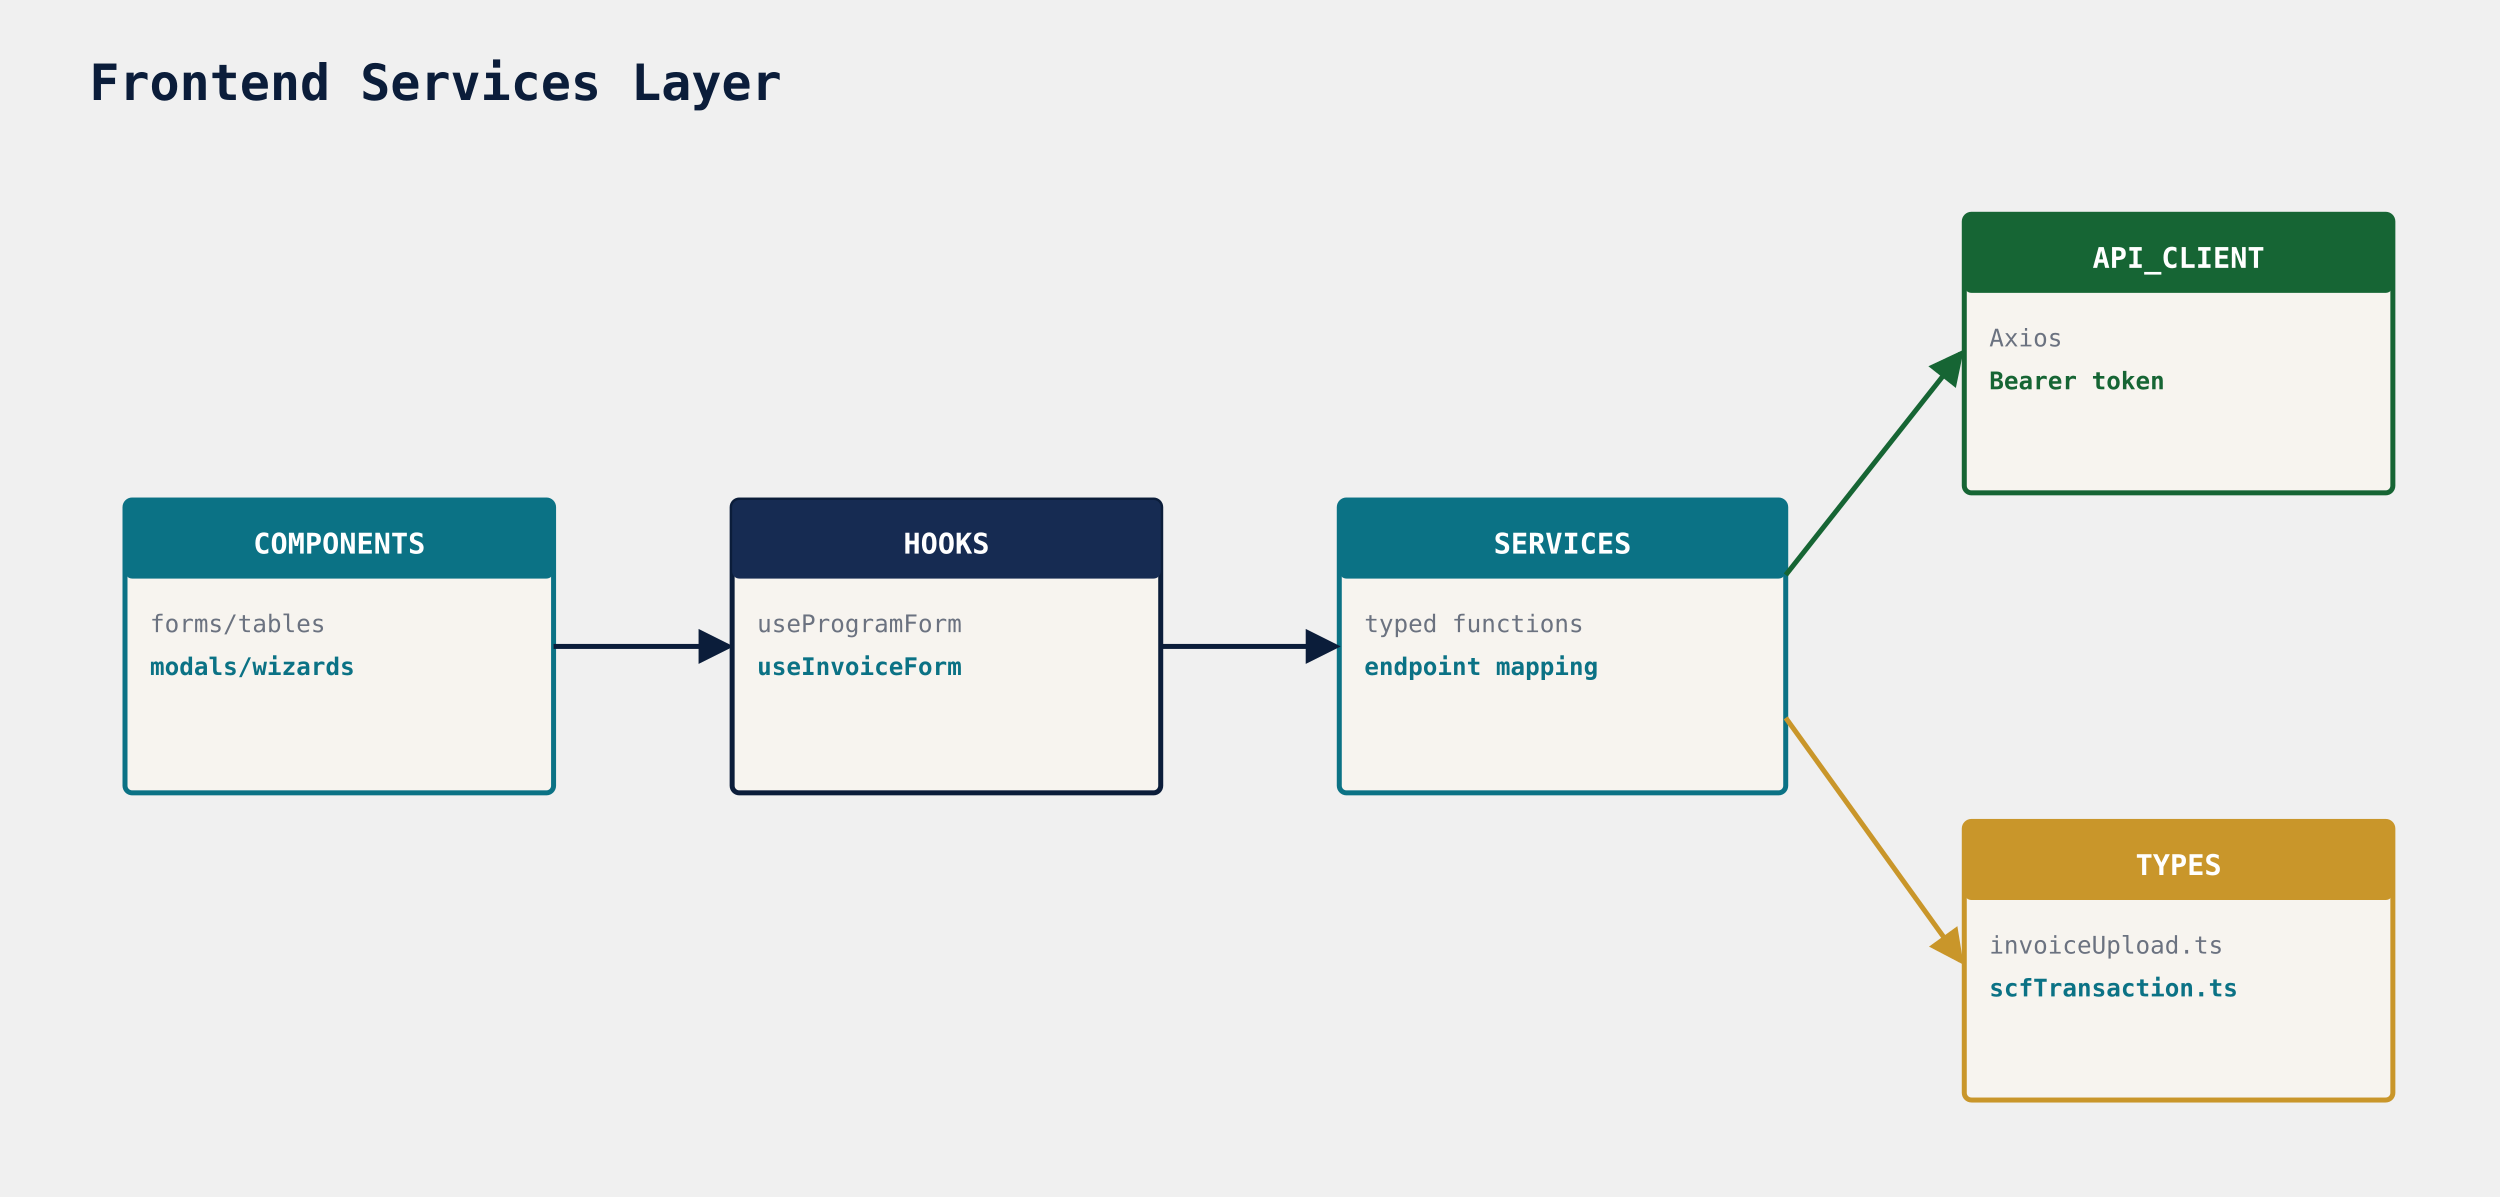
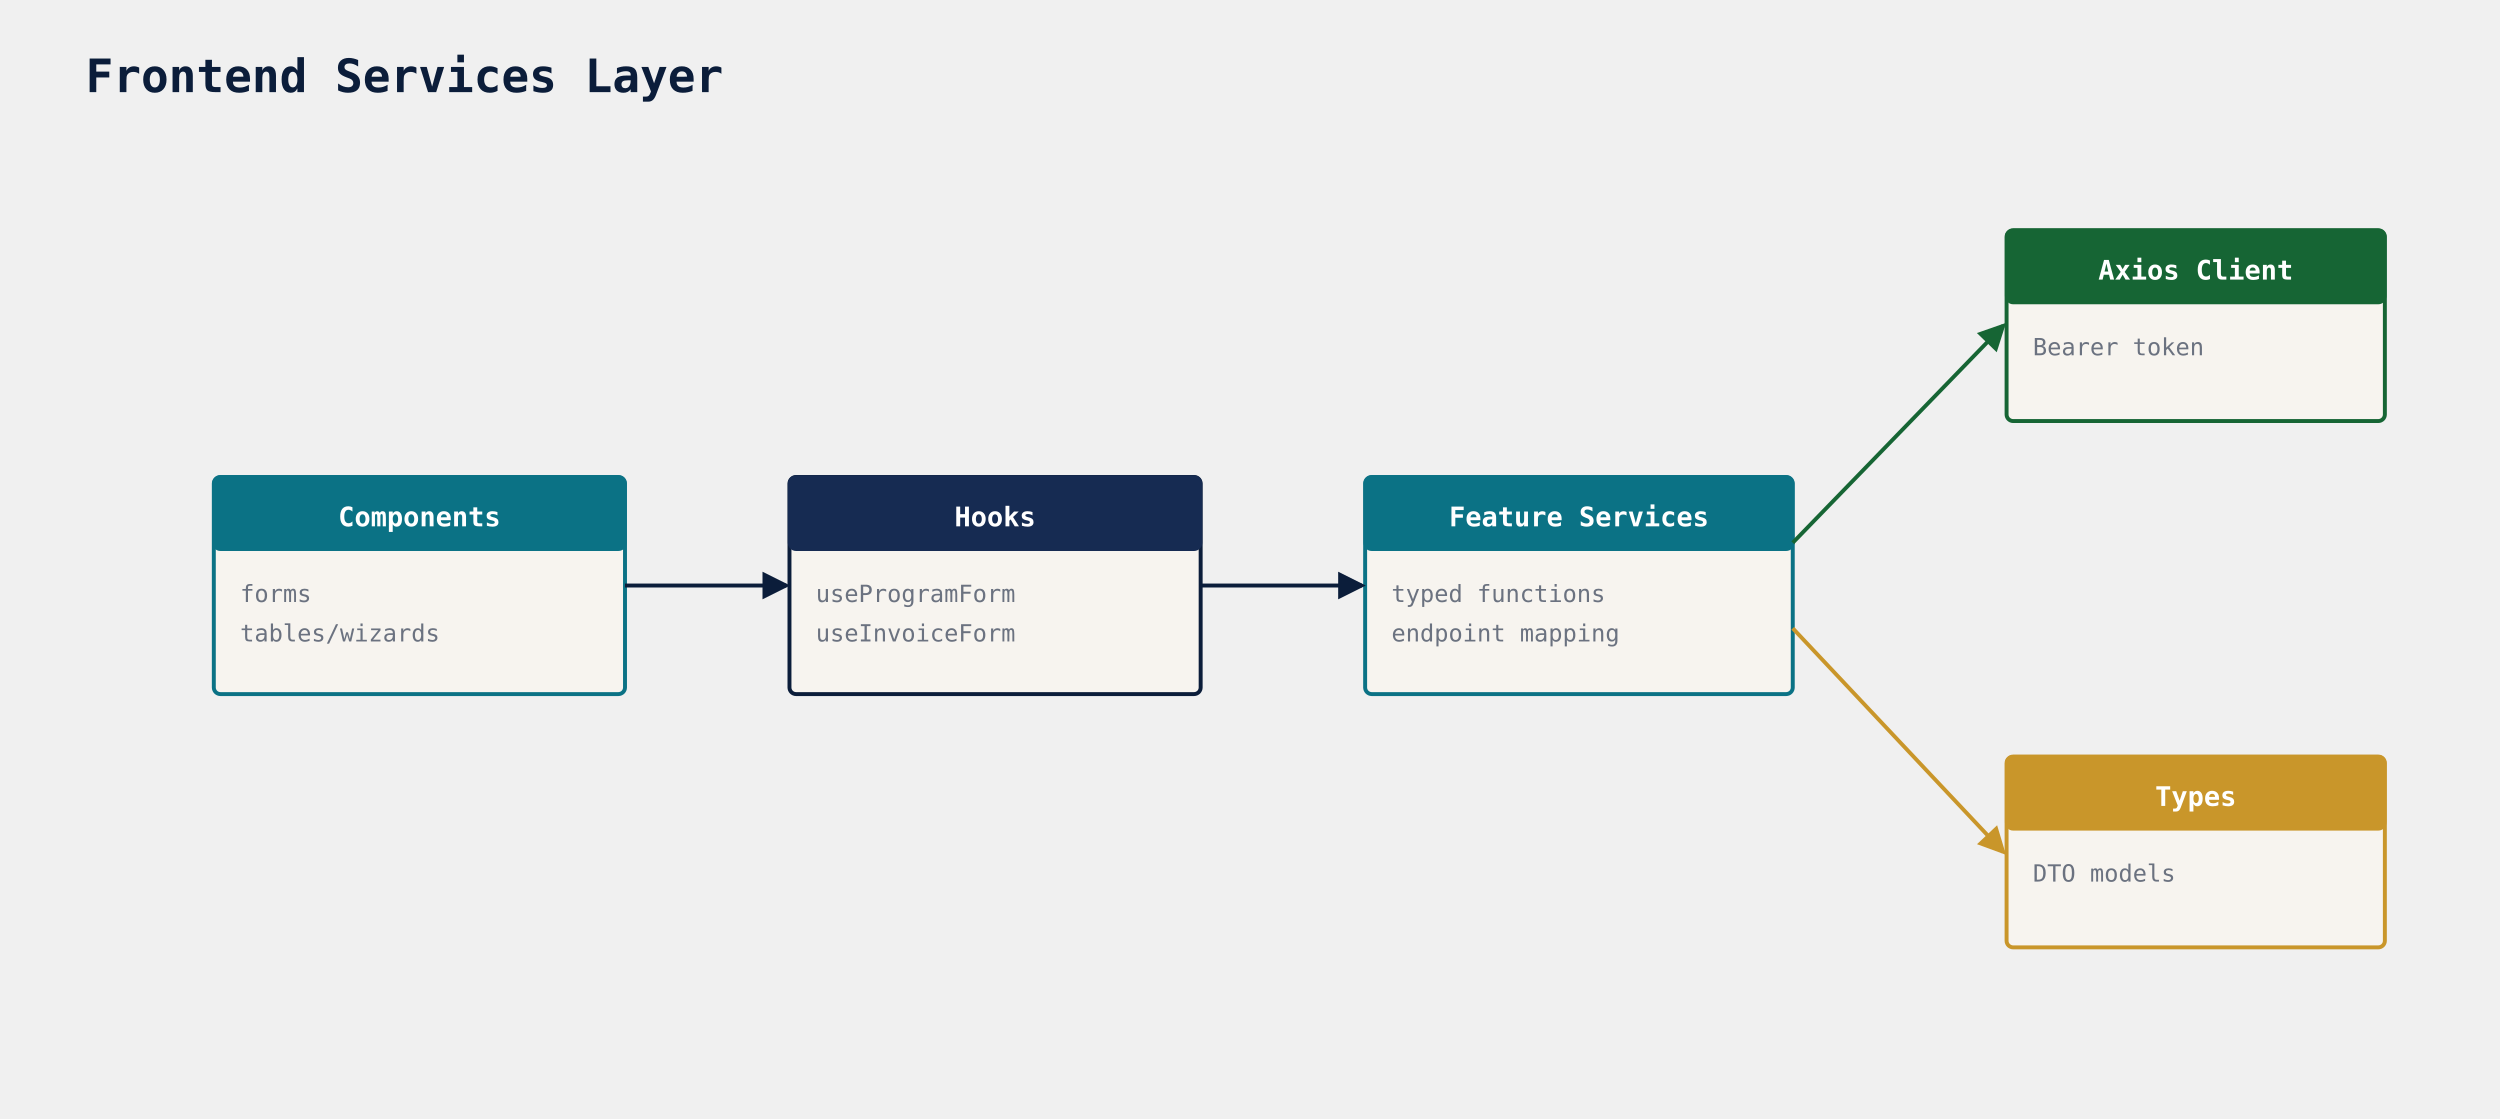
- <svg xmlns="http://www.w3.org/2000/svg" viewBox="0 0 700 335" style="width:100%; height:auto;">
+ <svg xmlns="http://www.w3.org/2000/svg" viewBox="0 0 760 340" style="width:100%; height:auto;">
  <defs>
    <marker id="arrow_navy" markerWidth="7" markerHeight="7" refX="6" refY="3.5" orient="auto">
      <path d="M0,0 L7,3.5 L0,7 Z" fill="#0B1D3A" />
    </marker>
-     <marker id="arrow_green" markerWidth="7" markerHeight="7" refX="6" refY="3.5" orient="auto">
-       <path d="M0,0 L7,3.5 L0,7 Z" fill="#166534" />
+     <marker id="arrow_teal" markerWidth="7" markerHeight="7" refX="6" refY="3.5" orient="auto">
+       <path d="M0,0 L7,3.5 L0,7 Z" fill="#0B7285" />
    </marker>
    <marker id="arrow_gold" markerWidth="7" markerHeight="7" refX="6" refY="3.5" orient="auto">
      <path d="M0,0 L7,3.5 L0,7 Z" fill="#C9962A" />
    </marker>
+     <marker id="arrow_green" markerWidth="7" markerHeight="7" refX="6" refY="3.5" orient="auto">
+       <path d="M0,0 L7,3.5 L0,7 Z" fill="#166534" />
+     </marker>
+     <marker id="arrow_red" markerWidth="7" markerHeight="7" refX="6" refY="3.5" orient="auto">
+       <path d="M0,0 L7,3.5 L0,7 Z" fill="#B91C1C" />
+     </marker>
+     <marker id="arrow_gray" markerWidth="7" markerHeight="7" refX="6" refY="3.5" orient="auto">
+       <path d="M0,0 L7,3.5 L0,7 Z" fill="#6B7280" />
+     </marker>
  </defs>
-   <text x="25" y="28" font-family="JetBrains Mono, monospace" font-size="14" fill="#0B1D3A" font-weight="700">Frontend Services Layer</text>
-   <rect x="35" y="140" width="120" height="82" rx="2" fill="#F7F4EF" stroke="#0B7285" stroke-width="1.4" />
-   <rect x="35" y="140" width="120" height="22" rx="2" fill="#0B7285" />
-   <text x="95.0" y="155" text-anchor="middle" font-family="JetBrains Mono, monospace" font-size="8" fill="white" font-weight="600">COMPONENTS</text>
-   <text x="42" y="177" font-family="JetBrains Mono, monospace" font-size="6.8" fill="#6B7280" font-weight="400">forms/tables</text>
-   <text x="42" y="189" font-family="JetBrains Mono, monospace" font-size="6.8" fill="#0B7285" font-weight="600">modals/wizards</text>
-   <rect x="205" y="140" width="120" height="82" rx="2" fill="#F7F4EF" stroke="#0B1D3A" stroke-width="1.4" />
-   <rect x="205" y="140" width="120" height="22" rx="2" fill="#162B52" />
-   <text x="265.0" y="155" text-anchor="middle" font-family="JetBrains Mono, monospace" font-size="8" fill="white" font-weight="600">HOOKS</text>
-   <text x="212" y="177" font-family="JetBrains Mono, monospace" font-size="6.8" fill="#6B7280" font-weight="400">useProgramForm</text>
-   <text x="212" y="189" font-family="JetBrains Mono, monospace" font-size="6.8" fill="#0B7285" font-weight="600">useInvoiceForm</text>
-   <rect x="375" y="140" width="125" height="82" rx="2" fill="#F7F4EF" stroke="#0B7285" stroke-width="1.4" />
-   <rect x="375" y="140" width="125" height="22" rx="2" fill="#0B7285" />
-   <text x="437.5" y="155" text-anchor="middle" font-family="JetBrains Mono, monospace" font-size="8" fill="white" font-weight="600">SERVICES</text>
-   <text x="382" y="177" font-family="JetBrains Mono, monospace" font-size="6.8" fill="#6B7280" font-weight="400">typed functions</text>
-   <text x="382" y="189" font-family="JetBrains Mono, monospace" font-size="6.8" fill="#0B7285" font-weight="600">endpoint mapping</text>
-   <rect x="550" y="60" width="120" height="78" rx="2" fill="#F7F4EF" stroke="#166534" stroke-width="1.4" />
-   <rect x="550" y="60" width="120" height="22" rx="2" fill="#166534" />
-   <text x="610.0" y="75" text-anchor="middle" font-family="JetBrains Mono, monospace" font-size="8" fill="white" font-weight="600">API_CLIENT</text>
-   <text x="557" y="97" font-family="JetBrains Mono, monospace" font-size="6.8" fill="#6B7280" font-weight="400">Axios</text>
-   <text x="557" y="109" font-family="JetBrains Mono, monospace" font-size="6.8" fill="#166534" font-weight="600">Bearer token</text>
-   <rect x="550" y="230" width="120" height="78" rx="2" fill="#F7F4EF" stroke="#C9962A" stroke-width="1.4" />
-   <rect x="550" y="230" width="120" height="22" rx="2" fill="#C9962A" />
-   <text x="610.0" y="245" text-anchor="middle" font-family="JetBrains Mono, monospace" font-size="8" fill="white" font-weight="600">TYPES</text>
-   <text x="557" y="267" font-family="JetBrains Mono, monospace" font-size="6.8" fill="#6B7280" font-weight="400">invoiceUpload.ts</text>
-   <text x="557" y="279" font-family="JetBrains Mono, monospace" font-size="6.8" fill="#0B7285" font-weight="600">scfTransaction.ts</text>
-   <line x1="155" y1="181" x2="204" y2="181" stroke="#0B1D3A" stroke-width="1.4" marker-end="url(#arrow_navy)" />
-   <line x1="325" y1="181" x2="374" y2="181" stroke="#0B1D3A" stroke-width="1.4" marker-end="url(#arrow_navy)" />
-   <line x1="500" y1="161" x2="549" y2="99" stroke="#166534" stroke-width="1.4" marker-end="url(#arrow_green)" />
-   <line x1="500" y1="201" x2="549" y2="269" stroke="#C9962A" stroke-width="1.4" marker-end="url(#arrow_gold)" />
+   <text x="26" y="28" text-anchor="start" font-family="JetBrains Mono, monospace" font-size="14" fill="#0B1D3A" font-weight="700">Frontend Services Layer</text>
+   <rect x="65" y="145" width="125" height="66" rx="2" fill="#F7F4EF" stroke="#0B7285" stroke-width="1.2" />
+   <rect x="65" y="145" width="125" height="22" rx="2" fill="#0B7285" stroke="#0B7285" stroke-width="1.0" />
+   <text x="127.5" y="160" text-anchor="middle" font-family="JetBrains Mono, monospace" font-size="8.2" fill="#FFFFFF" font-weight="700">Components</text>
+   <text x="73" y="183" text-anchor="start" font-family="JetBrains Mono, monospace" font-size="7.2" fill="#6B7280" font-weight="400">forms</text>
+   <text x="73" y="195" text-anchor="start" font-family="JetBrains Mono, monospace" font-size="7.2" fill="#6B7280" font-weight="400">tables/wizards</text>
+   <rect x="240" y="145" width="125" height="66" rx="2" fill="#F7F4EF" stroke="#0B1D3A" stroke-width="1.2" />
+   <rect x="240" y="145" width="125" height="22" rx="2" fill="#162B52" stroke="#162B52" stroke-width="1.0" />
+   <text x="302.5" y="160" text-anchor="middle" font-family="JetBrains Mono, monospace" font-size="8.2" fill="#FFFFFF" font-weight="700">Hooks</text>
+   <text x="248" y="183" text-anchor="start" font-family="JetBrains Mono, monospace" font-size="7.2" fill="#6B7280" font-weight="400">useProgramForm</text>
+   <text x="248" y="195" text-anchor="start" font-family="JetBrains Mono, monospace" font-size="7.2" fill="#6B7280" font-weight="400">useInvoiceForm</text>
+   <rect x="415" y="145" width="130" height="66" rx="2" fill="#F7F4EF" stroke="#0B7285" stroke-width="1.2" />
+   <rect x="415" y="145" width="130" height="22" rx="2" fill="#0B7285" stroke="#0B7285" stroke-width="1.0" />
+   <text x="480.0" y="160" text-anchor="middle" font-family="JetBrains Mono, monospace" font-size="8.2" fill="#FFFFFF" font-weight="700">Feature Services</text>
+   <text x="423" y="183" text-anchor="start" font-family="JetBrains Mono, monospace" font-size="7.2" fill="#6B7280" font-weight="400">typed functions</text>
+   <text x="423" y="195" text-anchor="start" font-family="JetBrains Mono, monospace" font-size="7.2" fill="#6B7280" font-weight="400">endpoint mapping</text>
+   <rect x="610" y="70" width="115" height="58" rx="2" fill="#F7F4EF" stroke="#166534" stroke-width="1.2" />
+   <rect x="610" y="70" width="115" height="22" rx="2" fill="#166534" stroke="#166534" stroke-width="1.0" />
+   <text x="667.5" y="85" text-anchor="middle" font-family="JetBrains Mono, monospace" font-size="8.2" fill="#FFFFFF" font-weight="700">Axios Client</text>
+   <text x="618" y="108" text-anchor="start" font-family="JetBrains Mono, monospace" font-size="7.2" fill="#6B7280" font-weight="400">Bearer token</text>
+   <rect x="610" y="230" width="115" height="58" rx="2" fill="#F7F4EF" stroke="#C9962A" stroke-width="1.2" />
+   <rect x="610" y="230" width="115" height="22" rx="2" fill="#C9962A" stroke="#C9962A" stroke-width="1.0" />
+   <text x="667.5" y="245" text-anchor="middle" font-family="JetBrains Mono, monospace" font-size="8.2" fill="#FFFFFF" font-weight="700">Types</text>
+   <text x="618" y="268" text-anchor="start" font-family="JetBrains Mono, monospace" font-size="7.2" fill="#6B7280" font-weight="400">DTO models</text>
+   <line x1="190" y1="178" x2="239" y2="178" stroke="#0B1D3A" stroke-width="1.2" marker-end="url(#arrow_navy)" />
+   <line x1="365" y1="178" x2="414" y2="178" stroke="#0B1D3A" stroke-width="1.2" marker-end="url(#arrow_navy)" />
+   <line x1="545" y1="165" x2="609" y2="99" stroke="#166534" stroke-width="1.2" marker-end="url(#arrow_green)" />
+   <line x1="545" y1="191" x2="609" y2="259" stroke="#C9962A" stroke-width="1.2" marker-end="url(#arrow_gold)" />
</svg>
